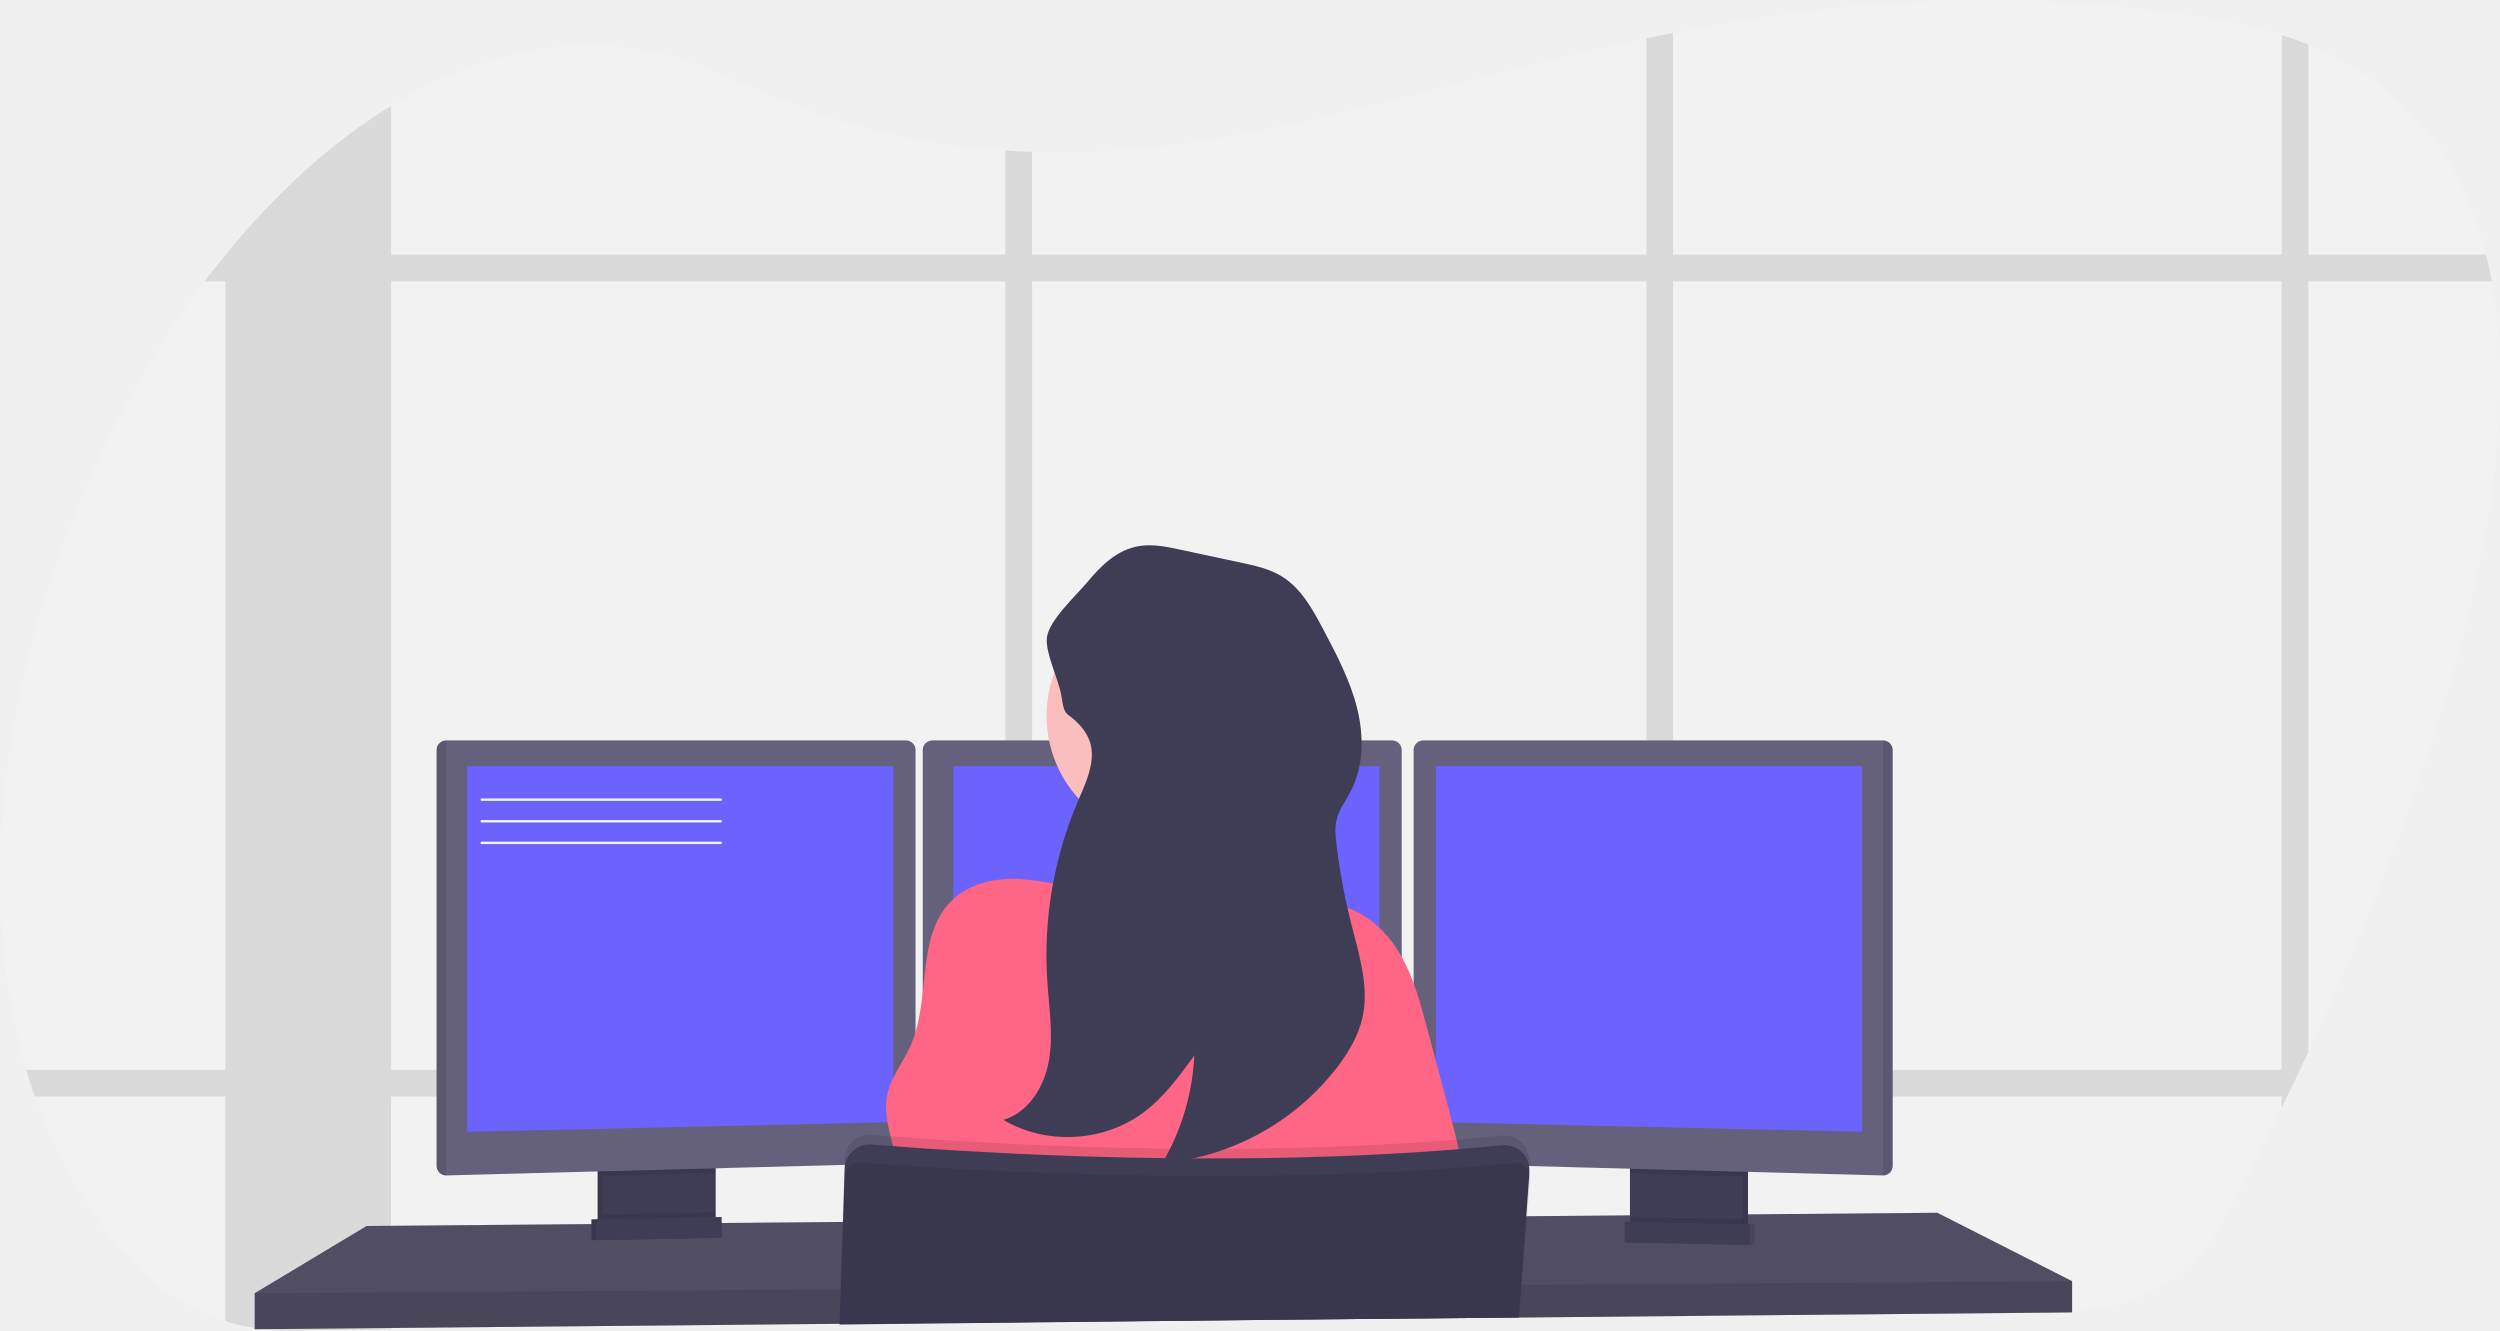
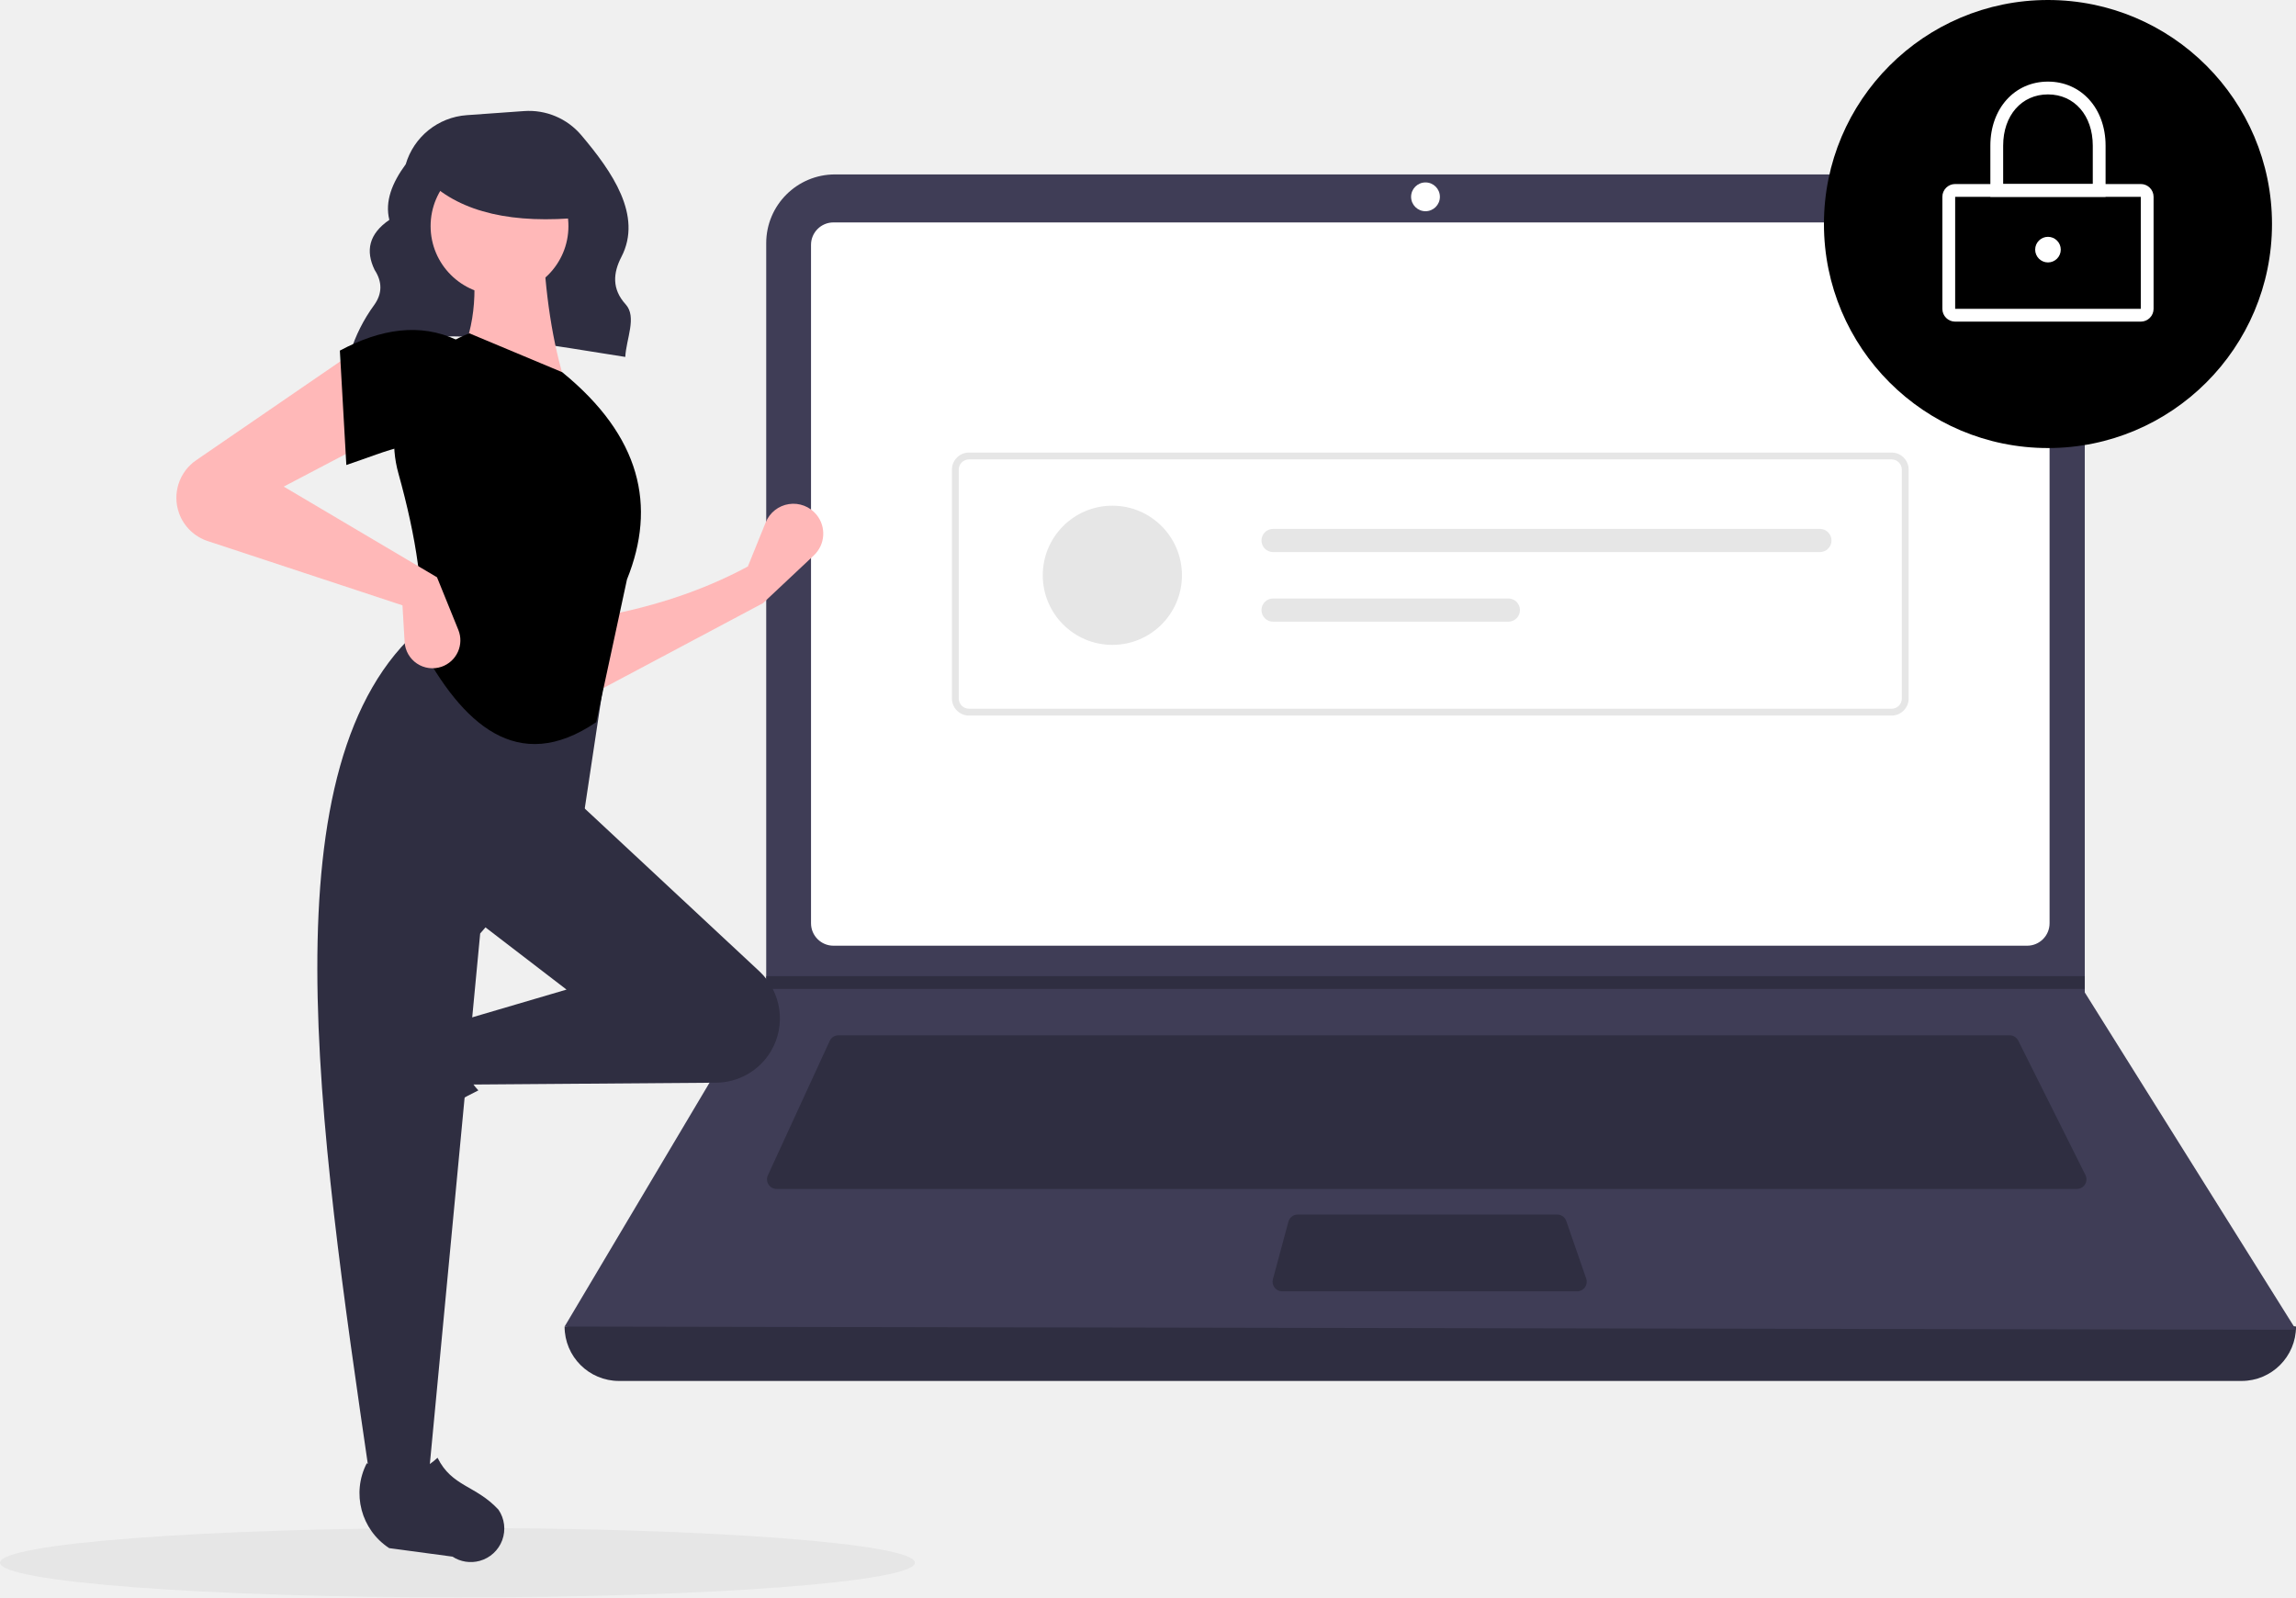
- <svg xmlns="http://www.w3.org/2000/svg" id="e6d15d18-a685-4480-ac2b-bd578043a679" data-name="Layer 1" width="1041.32" height="554.17" viewBox="0 0 1041.32 554.17">
-   <path d="M1040.82,611.12q-1.74,3.75-3.47,7.4-2.7,5.67-5.33,11.12c-.78,1.61-1.56,3.19-2.32,4.77-8.6,17.57-16.63,33.11-23.45,45.89A73.21,73.21,0,0,1,942.44,719l-151.65,1.65h-1.6l-13,.14-11.12.12-34.1.37-1.38,0-17.36.19h-.53l-107,1.16-95.51,1-11.11.12-69,.75H429l-44.75.48h-.48l-141.5,1.53-42.33.46a88,88,0,0,1-10.79-.54h0c-1.22-.14-2.44-.3-3.65-.49a87.38,87.38,0,0,1-51.29-27.54C116,678.37,102.75,655,93.85,629.64q-1.93-5.49-3.6-11.12C59.44,514.37,97,380,164.6,290.08q4.25-5.64,8.64-11l.07-.08c20.79-25.52,44.1-46.84,68.93-62,44-26.91,92.75-34.49,140.7-11.9,40.57,19.12,78.45,28.11,115.17,30.55,3.71.24,7.42.42,11.11.53,84.23,2.65,163.17-27.7,255.87-47.29,3.69-.78,7.39-1.55,11.12-2.28,66.13-13.16,139.49-20.1,226.73-5.51a189.09,189.09,0,0,1,26.76,6.4q5.77,1.86,11.12,4c41.64,16.94,64.35,48.24,74,87.46q1.37,5.46,2.37,11.11C1134.3,384.41,1084.19,518.23,1040.82,611.12Z" transform="translate(-79.34 -172.91)" fill="#f2f2f2" />
-   <path d="M576.36,618.52a95.22,95.22,0,0,1-1.87,11.12h93.7V618.52Zm-78.25,62.81,11.11-.09V653.77c-3.81-.17-7.52-.34-11.11-.52ZM265.19,618.52v11.12h198.5V618.52ZM1114.87,279h-74V191.51q-5.35-2.17-11.12-4V279H776.21V186.58c-3.73.73-7.43,1.5-11.12,2.28V279H509.22V236.15c-3.69-.11-7.4-.29-11.11-.53V279H242.24V217c-24.83,15.16-48.14,36.48-68.93,62h-.07v.08q-4.4,5.4-8.64,11h8.64V618.52h-83q1.66,5.63,3.6,11.12h79.39v93.62a87,87,0,0,0,12.2,2.79c1.21.19,2.43.35,3.65.49h0a88,88,0,0,0,10.79.54l42.33-.46v-97H498.11v94.21l11.11-.12V629.64H765.09V721l11.12-.12V629.64H1029.7v4.77c.76-1.58,1.54-3.16,2.32-4.77q2.63-5.45,5.33-11.12,1.73-3.64,3.47-7.4v-321h76.42Q1116.23,284.43,1114.87,279ZM242.24,618.52V290.08H498.11V618.52Zm267,0V290.08H765.09V618.52Zm520.48,0H776.21V290.08H1029.7Z" transform="translate(-79.34 -172.91)" opacity="0.1" />
-   <polygon points="863.09 533.65 863.09 546.65 711.17 548.05 709.55 548.08 651.81 548.61 650.43 548.63 632.88 548.78 632.36 548.78 525.38 549.77 349.77 551.4 349.62 551.4 304.97 551.82 304.49 551.83 106.09 553.65 106.09 538.65 152.74 510.65 246.34 509.87 248.34 509.86 249 509.85 251 509.82 295.94 509.45 297.95 509.44 298.59 509.43 300.59 509.42 315 509.3 315.38 509.29 350.93 508.99 351.22 508.99 628.62 506.65 635.41 506.6 636.09 506.6 641.27 506.55 678.92 506.24 680.92 506.21 682.77 506.19 683.73 506.19 695.44 506.1 697.76 506.07 700.87 506.05 710.62 505.96 726.09 505.83 728.09 505.81 731.57 505.79 732.22 505.79 806.93 505.15 863.09 533.65" fill="#65617d" />
-   <polygon points="863.09 533.65 863.09 546.65 711.17 548.05 709.55 548.08 651.81 548.61 650.43 548.63 632.88 548.78 632.36 548.78 525.38 549.77 349.77 551.4 349.62 551.4 304.97 551.82 304.49 551.83 106.09 553.65 106.09 538.65 152.74 510.65 246.34 509.87 248.34 509.86 249 509.85 251 509.82 295.94 509.45 297.95 509.44 298.59 509.43 300.59 509.42 315 509.3 315.38 509.29 350.93 508.99 351.22 508.99 628.62 506.65 635.41 506.6 636.09 506.6 641.27 506.55 678.92 506.24 680.92 506.21 682.77 506.19 683.73 506.19 695.44 506.1 697.76 506.07 700.87 506.05 710.62 505.96 726.09 505.83 728.09 505.81 731.57 505.79 732.22 505.79 806.93 505.15 863.09 533.65" opacity="0.2" />
-   <path d="M375.44,656.57v24.49a6.13,6.13,0,0,1-3.5,5.54,6,6,0,0,1-2.5.6l-34.9.74a6,6,0,0,1-2.7-.57,6.12,6.12,0,0,1-3.57-5.57V656.57Z" transform="translate(-79.34 -172.91)" fill="#3f3d56" />
-   <path d="M375.44,656.57v24.49a6.13,6.13,0,0,1-3.5,5.54,6,6,0,0,1-2.5.6l-34.9.74a6,6,0,0,1-2.7-.57,6.12,6.12,0,0,1-3.57-5.57V656.57Z" transform="translate(-79.34 -172.91)" opacity="0.1" />
-   <path d="M377.44,656.57v24.49a6.13,6.13,0,0,1-3.5,5.54,6,6,0,0,1-2.5.6l-34.9.74a6,6,0,0,1-2.7-.57,6.12,6.12,0,0,1-3.57-5.57V656.57Z" transform="translate(-79.34 -172.91)" fill="#3f3d56" />
-   <rect x="680.92" y="483.65" width="47.17" height="31.5" fill="#3f3d56" />
-   <rect x="680.92" y="483.65" width="47.17" height="31.5" opacity="0.1" />
-   <rect x="678.92" y="483.65" width="47.17" height="31.5" fill="#3f3d56" />
-   <polygon points="298.09 483.65 298.09 488.62 250.92 489.88 250.92 483.65 298.09 483.65" opacity="0.1" />
-   <path d="M460.69,485.27v168.2a4,4,0,0,1-3.85,3.95l-191.65,5.1h-.05a4,4,0,0,1-3.95-3.95V485.27a4,4,0,0,1,3.95-3.95h191.6A4,4,0,0,1,460.69,485.27Z" transform="translate(-79.34 -172.91)" fill="#65617d" />
-   <path d="M265.19,481.32v181.2h-.05a4,4,0,0,1-3.95-3.95V485.27a4,4,0,0,1,3.95-3.95Z" transform="translate(-79.34 -172.91)" opacity="0.1" />
-   <polygon points="194.59 319.15 372.09 319.15 372.09 467.4 194.59 471.4 194.59 319.15" fill="#6c63ff" />
-   <polygon points="726.09 483.65 726.09 490.06 678.92 488.8 678.92 483.65 726.09 483.65" opacity="0.1" />
-   <path d="M867.69,485.27v173.3a4,4,0,0,1-4,3.95h0L672,657.42a4,4,0,0,1-3.85-3.95V485.27a4,4,0,0,1,3.95-3.95h191.6A4,4,0,0,1,867.69,485.27Z" transform="translate(-79.34 -172.91)" fill="#65617d" />
-   <path d="M867.69,485.27v173.3a4,4,0,0,1-4,3.95h0V481.32h0A4,4,0,0,1,867.69,485.27Z" transform="translate(-79.34 -172.91)" opacity="0.1" />
-   <polygon points="775.59 319.15 598.09 319.15 598.09 467.4 775.59 471.4 775.59 319.15" fill="#6c63ff" />
-   <path d="M663.19,485.27v168.2a4,4,0,0,1-3.85,3.95l-191.65,5.1h0a4,4,0,0,1-4-3.95V485.27a4,4,0,0,1,3.95-3.95h191.6A4,4,0,0,1,663.19,485.27Z" transform="translate(-79.34 -172.91)" fill="#65617d" />
-   <polygon points="397.09 319.15 574.59 319.15 574.59 467.4 397.09 471.4 397.09 319.15" fill="#6c63ff" />
-   <polygon points="863.09 533.65 863.09 546.65 711.17 548.05 709.55 548.08 651.81 548.61 650.43 548.63 632.88 548.78 632.36 548.78 525.38 549.77 349.77 551.4 349.62 551.4 304.97 551.82 304.49 551.83 106.09 553.65 106.09 538.65 308.6 537.32 309.08 537.32 350.07 537.04 350.26 537.04 633.34 535.17 633.63 535.17 633.8 535.16 634.27 535.16 639.06 535.13 640.52 535.13 715.01 534.63 719.41 534.61 720.39 534.6 863.09 533.65" opacity="0.1" />
-   <circle cx="487.26" cy="298.15" r="51.33" fill="#fbbebe" />
-   <path d="M617.94,550.07s-99.5,12-90,0c3.44-4.34,4.39-17.2,4.2-31.85-.06-4.45-.22-9.06-.45-13.65-1.1-22-3.75-43.5-3.75-43.5s87-41,77-8.5c-4,13.13-2.69,31.57.35,48.88.89,5.05,1.92,10,3,14.7A344.67,344.67,0,0,0,617.94,550.07Z" transform="translate(-79.34 -172.91)" fill="#fbbebe" />
-   <path d="M585.47,546c11.51-2.13,23.7-6,34.53-1.54,2.85,1.17,5.47,2.88,8.39,3.86s6.12,1.22,9.16,1.91c10.68,2.42,19.34,10.55,24.9,20s8.44,20.14,11.26,30.72l6.9,25.83c6,22.45,12,45.09,13.39,68.3a2437.62,2437.62,0,0,1-250.84,1.43c5.44-10.34,11-21.31,10.54-33s-7.19-23.22-4.76-34.74c1.55-7.34,6.57-13.39,9.64-20.22,8.75-19.52,1.94-45.79,17.32-60.65,6.92-6.68,17-9.21,26.63-8.89,12.28.41,24.85,4.24,37,6.11C555.09,547.48,569.79,548.88,585.47,546Z" transform="translate(-79.34 -172.91)" fill="#ff6584" />
-   <path d="M716.37,657.17l-.1,1.43v.1l-.17,2.3-1.33,18.51-1.61,22.3-.46,6.28-1,13.44v.17l-107,1L429.11,724.6l0,.84h-.14l0-.84v-.28l.45-14.36.86-28.06.74-23.79.07-2.37a10.53,10.53,0,0,1,11.42-10.17c4.72.4,10.85.89,18.18,1.41l3,.22c42.33,2.94,120.56,6.74,199.5,2,1.66-.09,3.33-.19,5-.31,12.24-.77,24.47-1.76,36.58-3a10.53,10.53,0,0,1,11.6,11.23Z" transform="translate(-79.34 -172.91)" opacity="0.1" />
-   <path d="M429.08,725.44l0-.84,175.62-1.91,107-1H712v-.17l1-13.44.43-6,1.64-22.61,1.29-17.9,0-.44a10.62,10.62,0,0,0-.11-2.47.3.3,0,0,0,0-.1,10.39,10.39,0,0,0-2-4.64,10.54,10.54,0,0,0-9.42-4c-12.11,1.24-24.34,2.23-36.58,3-1.67.12-3.34.22-5,.31-78.94,4.69-157.17.89-199.5-2l-3-.22c-7.33-.52-13.46-1-18.18-1.41a10.54,10.54,0,0,0-11.24,8.53,11,11,0,0,0-.18,1.64l-.68,22.16L429.54,710l-.44,14.36v.28l0,.84Z" transform="translate(-79.34 -172.91)" fill="#3f3d56" />
-   <path d="M716.67,664.18l-1.23,15.33-1.83,22.85-.46,5.72-1,12.81-.06.64v.17h0l-.15,1.48.11-1.48h-.29l-107,1L429.11,724.6v-.28l.49-14.36,1-28.06.64-18.65A6.36,6.36,0,0,1,434.3,658a6.25,6.25,0,0,1,3.78-.9c2.1.17,4.68.37,7.69.59,4.89.36,10.92.78,17.94,1.22,13,.82,29.31,1.7,48,2.42,52,2,122.2,2.67,188.88-3.17,3-.26,6.1-.55,9.13-.84a6.26,6.26,0,0,1,3.48.66,5.16,5.16,0,0,1,.86.54,6.14,6.14,0,0,1,2,2.46,3.56,3.56,0,0,1,.25.61A6.28,6.28,0,0,1,716.67,664.18Z" transform="translate(-79.34 -172.91)" opacity="0.1" />
-   <path d="M377.44,677.87v3.19a6.13,6.13,0,0,1-3.5,5.54l-40.1.77a6.12,6.12,0,0,1-3.57-5.57v-3Z" transform="translate(-79.34 -172.91)" opacity="0.1" />
-   <polygon points="298.59 515.57 246.34 516.57 246.34 507.9 298.59 506.9 298.59 515.57" fill="#3f3d56" />
-   <polygon points="298.59 515.57 246.34 516.57 246.34 507.9 298.59 506.9 298.59 515.57" opacity="0.1" />
-   <polygon points="300.59 515.57 248.34 516.57 248.34 507.9 300.59 506.9 300.59 515.57" fill="#3f3d56" />
-   <path d="M758.56,679.87v3.19a6.13,6.13,0,0,0,3.5,5.54l40.1.77a6.12,6.12,0,0,0,3.57-5.57v-3Z" transform="translate(-79.34 -172.91)" opacity="0.1" />
-   <polygon points="678.72 517.57 730.97 518.57 730.97 509.9 678.72 508.9 678.72 517.57" opacity="0.1" />
-   <polygon points="676.72 517.57 728.97 518.57 728.97 509.9 676.72 508.9 676.72 517.57" fill="#3f3d56" />
-   <path d="M534.13,486.79c.08,7-3.16,13.6-5.91,20.07a163.49,163.49,0,0,0-12.66,74.71c.73,11,2.58,22,.73,32.9s-8.43,21.77-19,24.9c17.53,10.45,41.26,9.35,57.76-2.66,8.79-6.4,15.34-15.33,21.75-24.11a97.86,97.86,0,0,1-13.31,44.75A103.43,103.43,0,0,0,637,616.53c4.31-5.81,8.06-12.19,9.72-19.23,3.09-13-1.22-26.51-4.51-39.5a266.06,266.06,0,0,1-6.17-33c-.43-3.56-.78-7.22.1-10.7,1-4.07,3.67-7.51,5.64-11.22,5.6-10.54,5.73-23.3,2.86-34.88s-8.49-22.26-14.06-32.81c-4.46-8.46-9.3-17.31-17.46-22.28-5.1-3.1-11-4.39-16.88-5.64l-25.37-5.43c-5.55-1.19-11.26-2.38-16.87-1.51-9.47,1.48-16.14,8.32-22,15.34-4.59,5.46-15.81,15.71-16.6,22.86-.72,6.59,5.1,17.63,6.09,24.58,1.3,9,2.22,6,7.3,11.52C532,478.05,534.07,482,534.13,486.79Z" transform="translate(-79.34 -172.91)" fill="#3f3d56" />
-   <path d="M379.6,506.5H280a.5.5,0,0,1,0-1h99.6a.5.5,0,0,1,0,1Z" transform="translate(-79.34 -172.91)" fill="#f2f2f2" />
-   <path d="M379.6,515.5H280a.5.5,0,0,1,0-1h99.6a.5.5,0,0,1,0,1Z" transform="translate(-79.34 -172.91)" fill="#f2f2f2" />
-   <path d="M379.6,524.5H280a.5.5,0,0,1,0-1h99.6a.5.5,0,0,1,0,1Z" transform="translate(-79.34 -172.91)" fill="#f2f2f2" />
+ <svg xmlns="http://www.w3.org/2000/svg" id="a5c16198-98a1-478b-8909-43624583dcf2" data-name="Layer 1" width="793" height="551.732" viewBox="0 0 793 551.732">
+   <ellipse cx="158" cy="539.732" rx="158" ry="12" fill="#e6e6e6" />
+   <path d="M324.272,296.554c27.497-11.695,61.744-4.285,95.191.858.311-6.228,4.084-13.808.132-18.153-4.801-5.279-4.359-10.825-1.47-16.404,7.388-14.265-3.197-29.444-13.884-42.065a23.669,23.669,0,0,0-19.755-8.292l-19.797,1.414A23.709,23.709,0,0,0,343.635,230.859v0c-4.727,6.429-7.257,12.841-5.664,19.219-7.081,4.839-8.27,10.68-5.089,17.264,2.698,4.146,2.669,8.182-.123,12.106a55.891,55.891,0,0,0-8.31,16.506Z" transform="translate(-203.5 -174.1342)" fill="#2f2e41" />
+   <path d="M977.709,651.097H417.291A18.791,18.791,0,0,1,398.5,632.306h0q304.727-35.415,598,0h0A18.791,18.791,0,0,1,977.709,651.097Z" transform="translate(-203.5 -174.1342)" fill="#2f2e41" />
+   <path d="M996.5,633.412l-598-1.105,69.306-116.616.332-.553V258.131a23.752,23.752,0,0,1,23.754-23.754H899.792a23.752,23.752,0,0,1,23.754,23.754V516.906Z" transform="translate(-203.5 -174.1342)" fill="#3f3d56" />
+   <path d="M491.35,250.957a7.746,7.746,0,0,0-7.738,7.738V493.031a7.747,7.747,0,0,0,7.738,7.738H903.65a7.747,7.747,0,0,0,7.738-7.738V258.694a7.747,7.747,0,0,0-7.738-7.738Z" transform="translate(-203.5 -174.1342)" fill="#fff" />
+   <path d="M493.078,531.718a3.325,3.325,0,0,0-3.013,1.93l-21.355,46.425a3.316,3.316,0,0,0,3.012,4.702H920.814a3.316,3.316,0,0,0,2.965-4.799L900.567,533.551a3.299,3.299,0,0,0-2.965-1.833Z" transform="translate(-203.5 -174.1342)" fill="#2f2e41" />
+   <circle cx="492.342" cy="67.98" r="4.974" fill="#fff" />
+   <path d="M651.7,593.619a3.321,3.321,0,0,0-3.202,2.454l-5.357,19.896a3.316,3.316,0,0,0,3.202,4.179h101.874a3.315,3.315,0,0,0,3.133-4.401l-6.887-19.896a3.318,3.318,0,0,0-3.134-2.231Z" transform="translate(-203.5 -174.1342)" fill="#2f2e41" />
+   <polygon points="720.046 337.135 720.046 341.556 264.306 341.556 264.649 341.004 264.649 337.135 720.046 337.135" fill="#2f2e41" />
+   <circle cx="707.335" cy="77.375" r="77.375" fill="#000000" />
+   <path d="M942.89,285.223H878.779a4.426,4.426,0,0,1-4.421-4.421V242.114a4.426,4.426,0,0,1,4.421-4.421H942.89a4.426,4.426,0,0,1,4.421,4.421v38.688A4.426,4.426,0,0,1,942.89,285.223Zm-64.111-43.109v38.688h64.114L942.89,242.114Z" transform="translate(-203.5 -174.1342)" fill="#fff" />
+   <path d="M930.731,242.114h-39.793V224.428c0-12.81,8.368-22.107,19.896-22.107s19.896,9.297,19.896,22.107Zm-35.372-4.421h30.95V224.428c0-10.413-6.363-17.686-15.475-17.686s-15.475,7.273-15.475,17.686Z" transform="translate(-203.5 -174.1342)" fill="#fff" />
+   <circle cx="707.335" cy="86.218" r="4.421" fill="#fff" />
+   <path d="M856.82,421.284H538.18a5.908,5.908,0,0,1-5.901-5.901V336.342a5.908,5.908,0,0,1,5.901-5.901H856.82a5.908,5.908,0,0,1,5.901,5.901V415.383A5.908,5.908,0,0,1,856.82,421.284Zm-318.64-88.482a3.544,3.544,0,0,0-3.54,3.54V415.383a3.544,3.544,0,0,0,3.54,3.54H856.82a3.544,3.544,0,0,0,3.54-3.54V336.342a3.544,3.544,0,0,0-3.54-3.54Z" transform="translate(-203.5 -174.1342)" fill="#e6e6e6" />
+   <circle cx="384.19" cy="198.695" r="24.036" fill="#e6e6e6" />
+   <path d="M643.203,356.805a4.006,4.006,0,1,0,0,8.012H832.061a4.006,4.006,0,0,0,0-8.012Z" transform="translate(-203.5 -174.1342)" fill="#e6e6e6" />
+   <path d="M643.203,380.842a4.006,4.006,0,1,0,0,8.012H724.469a4.006,4.006,0,1,0,0-8.012Z" transform="translate(-203.5 -174.1342)" fill="#e6e6e6" />
+   <path d="M467.022,382.462,408.119,413.778l-.746-26.096c19.226-3.209,37.517-8.797,54.429-17.895l6.16-15.22a10.318,10.318,0,0,1,17.536-2.678l0,0a10.318,10.318,0,0,1-.908,14.069Z" transform="translate(-203.5 -174.1342)" fill="#ffb8b8" />
+   <path d="M323.098,563.267v0a11.574,11.574,0,0,1,1.469-9.363l12.939-19.858a22.612,22.612,0,0,1,29.335-7.739h0c-5.438,9.256-4.68,17.377,1.878,24.434a117.631,117.631,0,0,0-27.936,19.045A11.574,11.574,0,0,1,323.098,563.267Z" transform="translate(-203.5 -174.1342)" fill="#2f2e41" />
+   <path d="M469.705,537.303l0,0a22.203,22.203,0,0,1-18.871,10.779l-85.96.651-3.728-21.623,38.026-11.184-32.061-24.605L402.154,450.313l63.65,59.324A22.203,22.203,0,0,1,469.705,537.303Z" transform="translate(-203.5 -174.1342)" fill="#2f2e41" />
+   <path d="M351.453,685.179H331.321c-18.075-123.898-36.474-248.142,17.895-294.515l64.122,10.439L405.136,455.532l-35.789,41.008Z" transform="translate(-203.5 -174.1342)" fill="#2f2e41" />
+   <path d="M369.149,713.246h0a11.574,11.574,0,0,1-9.363-1.469l-21.859-2.938a22.612,22.612,0,0,1-7.741-29.335v0c9.257,5.437,17.377,4.679,24.434-1.879,4.986,10.067,13.201,9.453,21.047,17.935A11.574,11.574,0,0,1,369.149,713.246Z" transform="translate(-203.5 -174.1342)" fill="#2f2e41" />
+   <path d="M399.172,307.902l-37.28-8.947c6.192-12.674,6.702-26.776,3.728-41.754l25.351-.746C391.764,275.08,394.167,292.481,399.172,307.902Z" transform="translate(-203.5 -174.1342)" fill="#ffb8b8" />
+   <path d="M409.418,423.552c-27.139,18.493-46.314.633-60.947-26.923,2.033-16.862-1.259-37.041-7.357-58.966a40.138,40.138,0,0,1,24.506-48.401h0l32.061,13.421c27.224,22.19,32.582,46.227,22.368,71.578Z" transform="translate(-203.5 -174.1342)" fill="#000000" />
+   <path d="M331.321,326.542,301.497,342.2l52.938,31.316,7.366,18.17a9.637,9.637,0,0,1-5.789,12.731h0a9.637,9.637,0,0,1-12.762-8.544l-.745-12.663-67.284-22.204a15.733,15.733,0,0,1-9.873-9.611v0a15.733,15.733,0,0,1,5.903-18.303l54.105-37.118Z" transform="translate(-203.5 -174.1342)" fill="#ffb8b8" />
+   <path d="M361.146,329.524c-12.439-5.451-23.749.47-38.026,5.219l-2.237-39.517c14.176-7.556,27.692-9.593,40.263-3.728Z" transform="translate(-203.5 -174.1342)" fill="#000000" />
+   <circle cx="172.525" cy="78.093" r="23.802" fill="#ffb8b8" />
+   <path d="M404.5,249.224c-23.566,2.308-41.523-1.546-53-12.52v-8.838h51Z" transform="translate(-203.5 -174.1342)" fill="#2f2e41" />
</svg>
